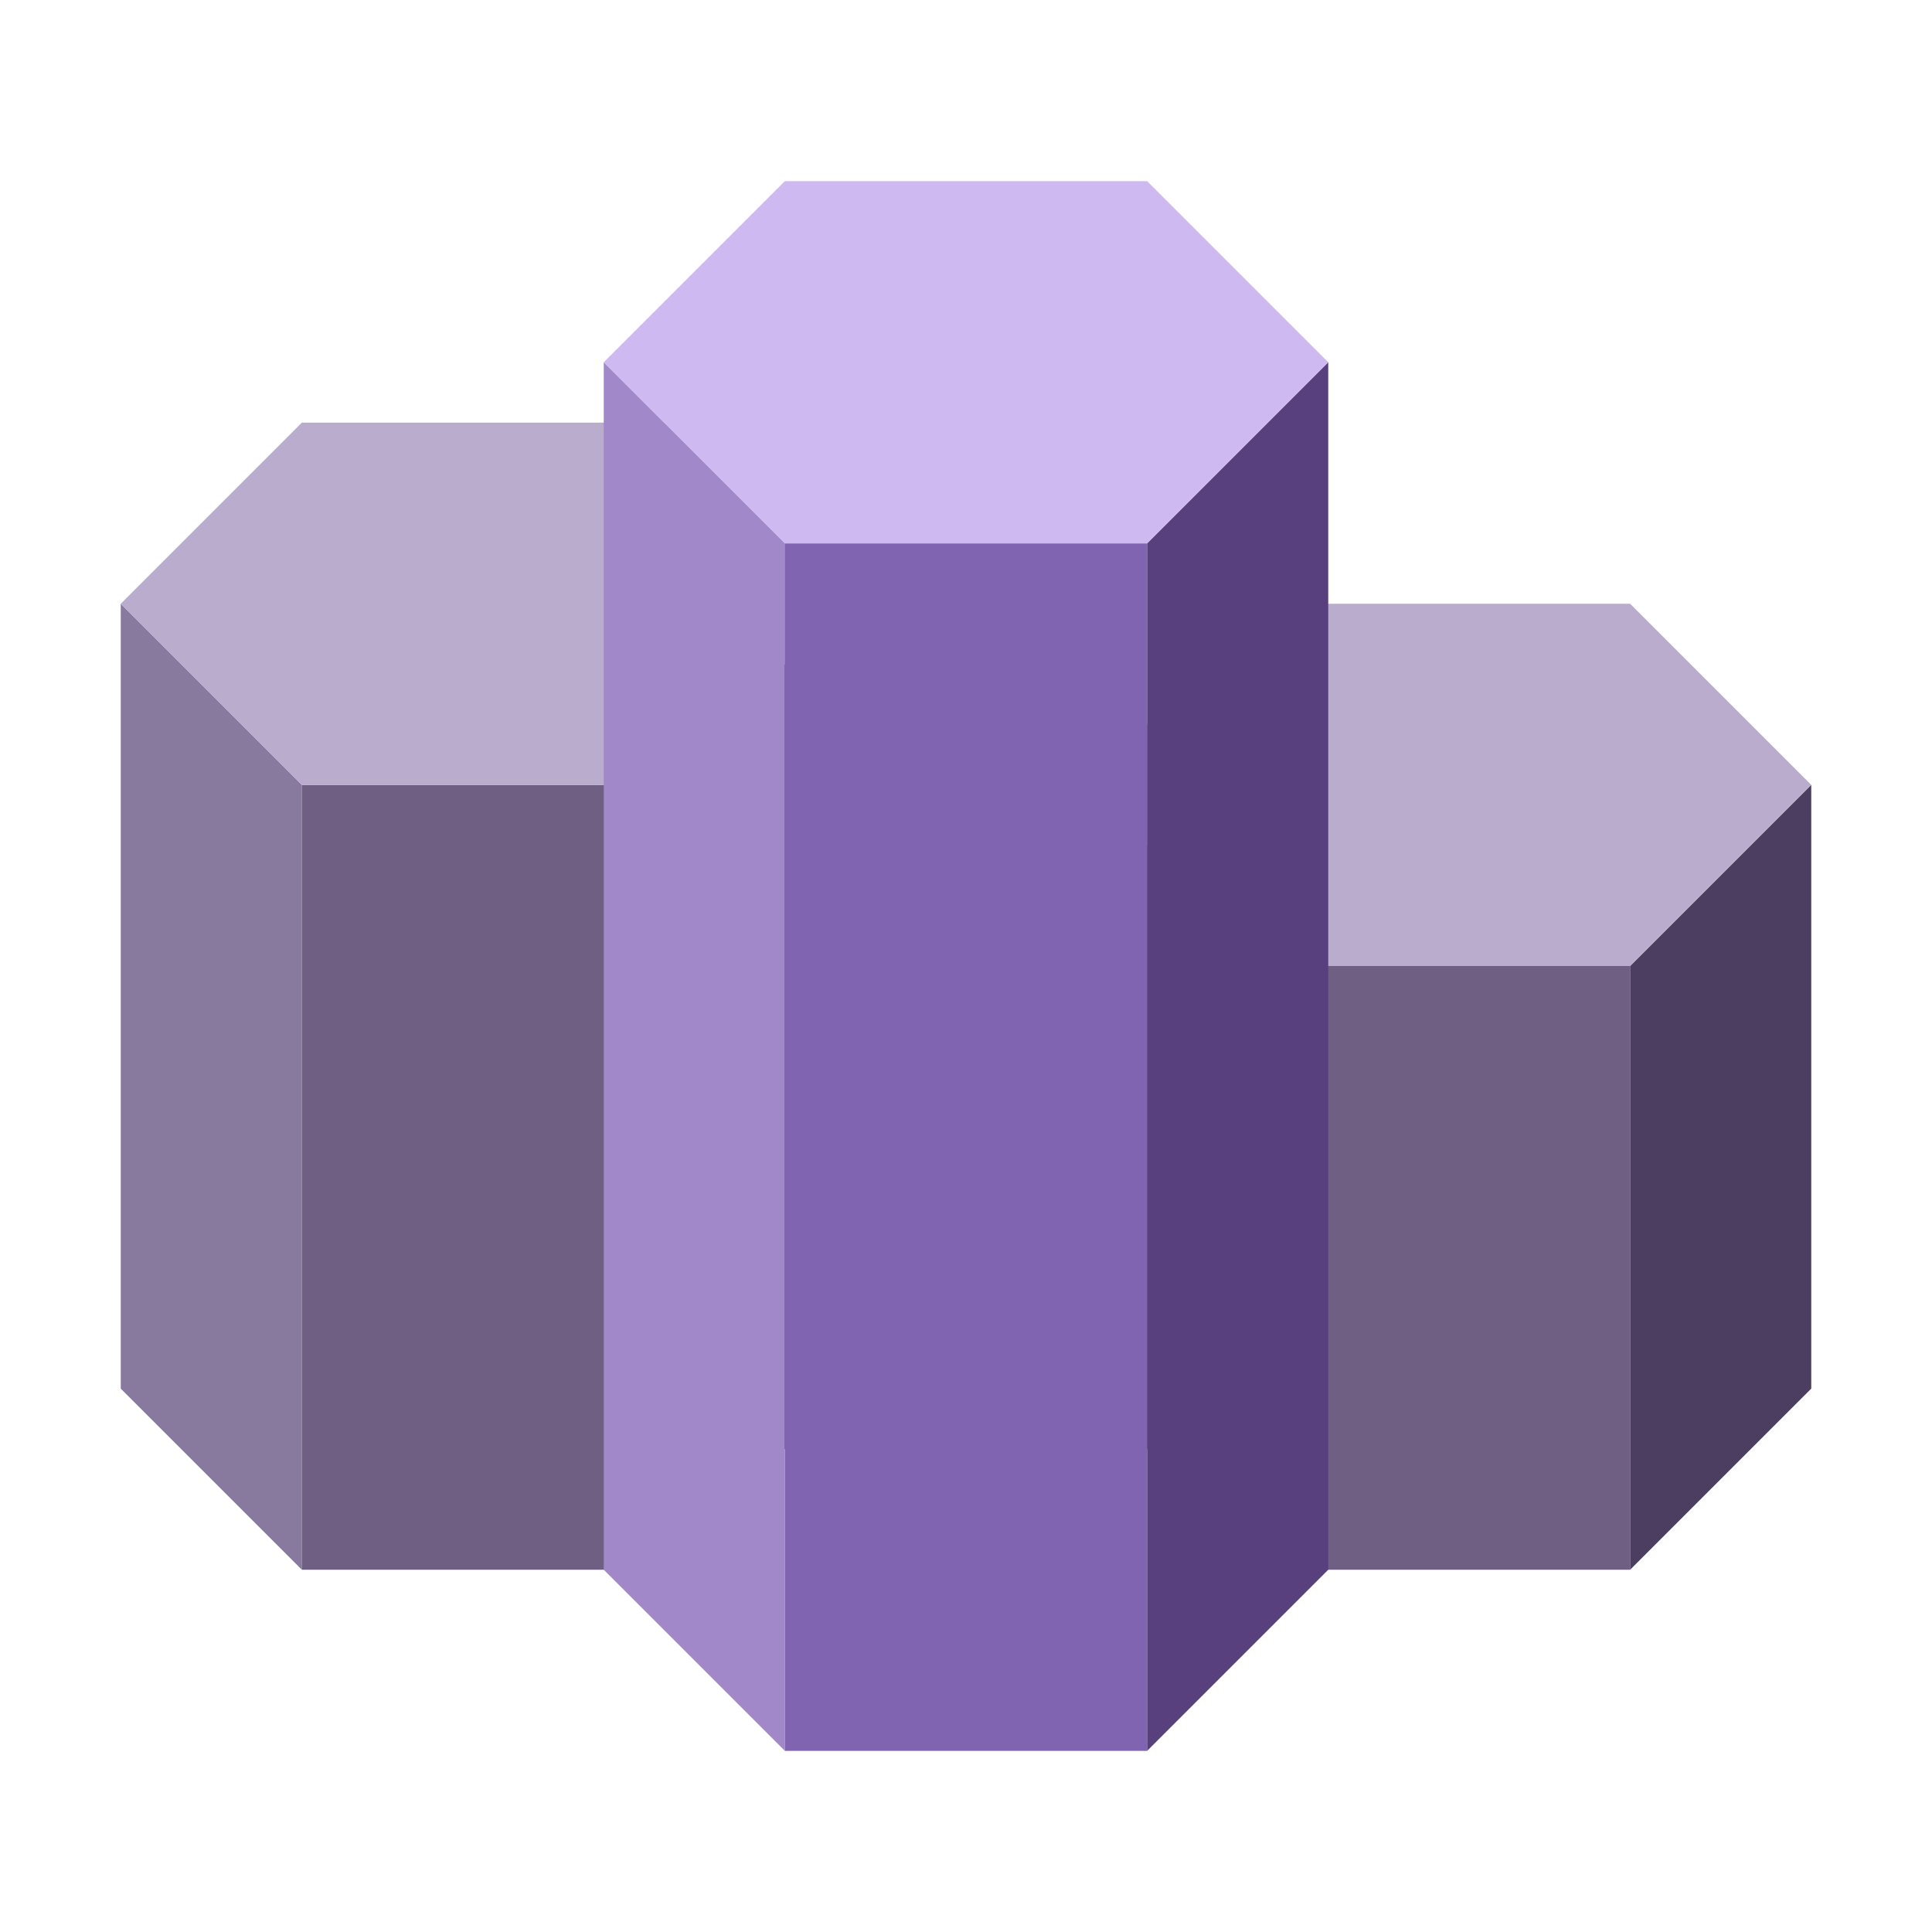
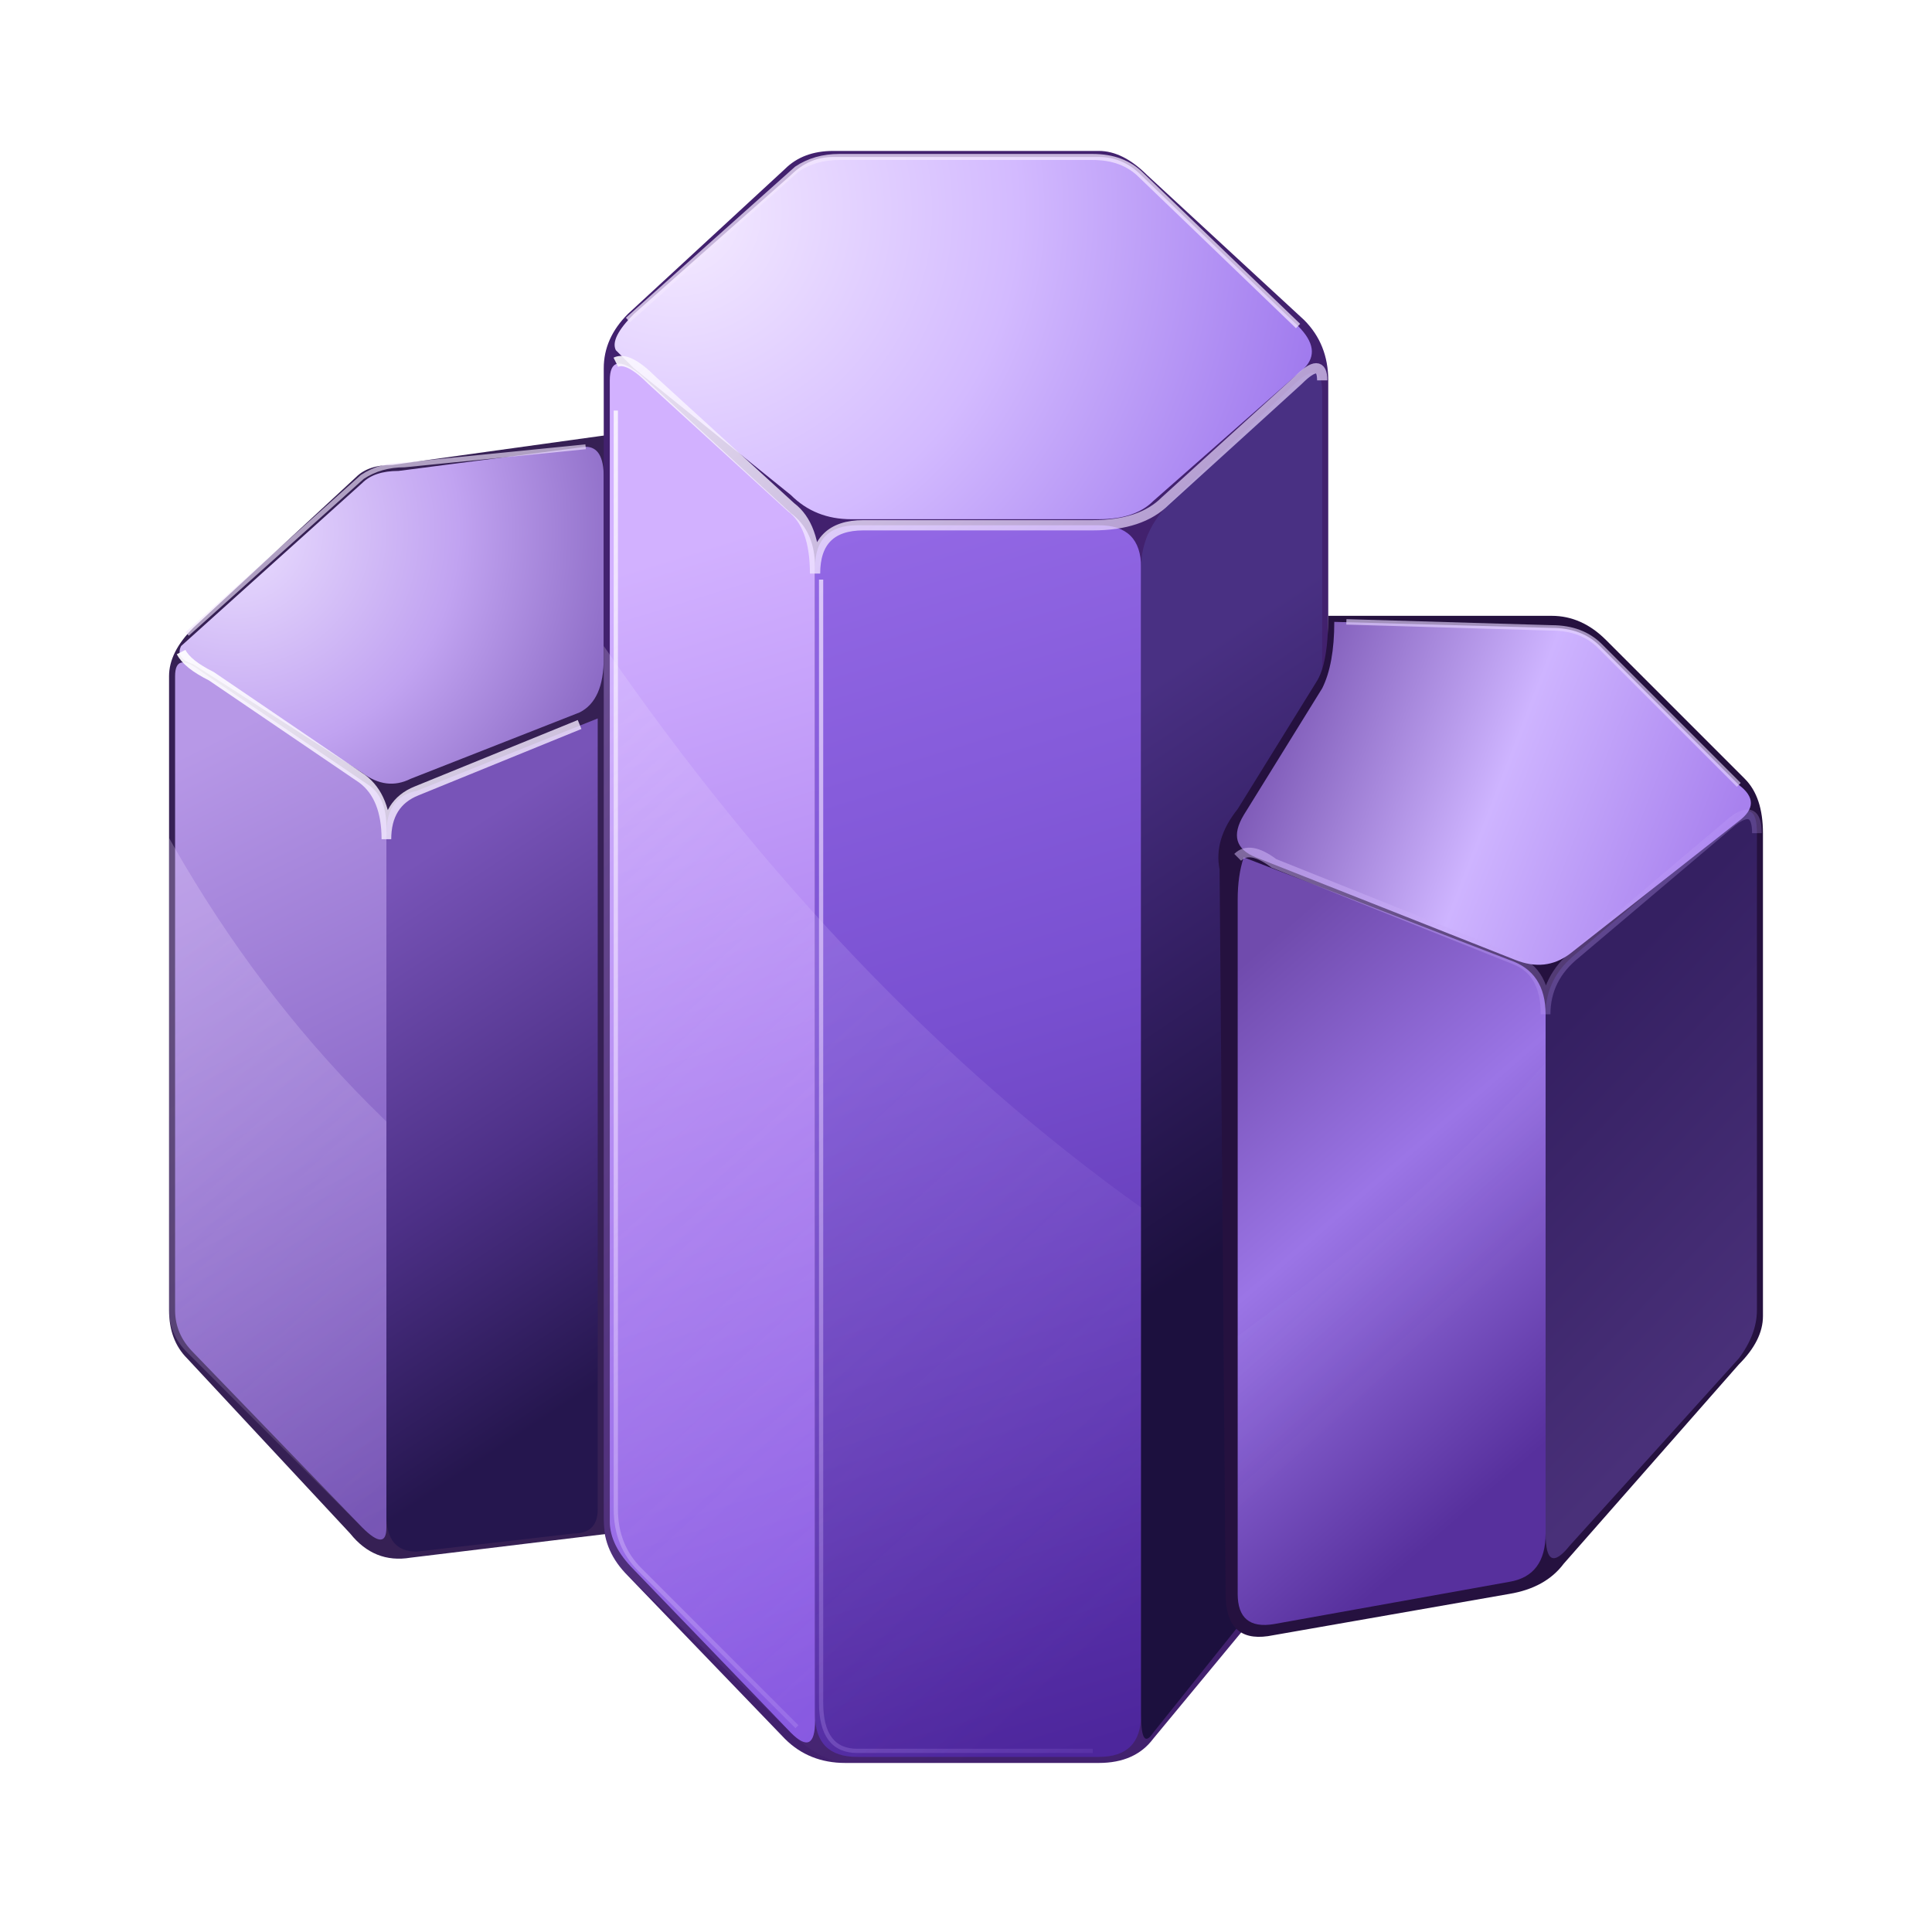
- <svg xmlns="http://www.w3.org/2000/svg" viewBox="0 0 128 128" width="128" height="128" role="img" aria-label="Basalt Sync">
-   <path d="M8 40 20 52V104L8 92Z" fill="#88799E" />
-   <path d="M20 52H44V104H20Z" fill="#6E5F83" />
-   <path d="M44 52 56 40V92L44 104Z" fill="#4C3E60" />
-   <path d="M8 40 20 28H44L56 40 44 52H20Z" fill="#BAACCD" />
-   <path d="M72 52 84 64V104L72 92Z" fill="#88799E" />
-   <path d="M84 64H108V104H84Z" fill="#6E5F83" />
-   <path d="M108 64 120 52V92L108 104Z" fill="#4C3E60" />
-   <path d="M72 52 84 40H108L120 52 108 64H84Z" fill="#BAACCD" />
-   <path d="M40 24 52 36V116L40 104Z" fill="#A188C8" />
-   <path d="M52 36H76V116H52Z" fill="#8063B1" />
-   <path d="M76 36 88 24V104L76 116Z" fill="#58407F" />
-   <path d="M40 24 52 12H76L88 24 76 36H52Z" fill="#CEB9F0" />
+ <svg xmlns="http://www.w3.org/2000/svg" viewBox="0 0 320 320" width="320" height="320" role="img" aria-labelledby="title">
+   <defs>
+     <radialGradient id="cap" cx="112" cy="35" r="113" gradientUnits="userSpaceOnUse">
+       <stop stop-color="#f5ecff" />
+       <stop offset=".5" stop-color="#d3baff" />
+       <stop offset="1" stop-color="#9b74ec" />
+     </radialGradient>
+     <radialGradient id="left-cap" cx="39" cy="88" r="71" gradientUnits="userSpaceOnUse">
+       <stop stop-color="#ebdfff" />
+       <stop offset=".52" stop-color="#c1a3f1" />
+       <stop offset="1" stop-color="#8260bd" />
+     </radialGradient>
+     <linearGradient id="right-cap" x1="209" y1="116" x2="284" y2="145" gradientUnits="userSpaceOnUse">
+       <stop stop-color="#7752b1" />
+       <stop offset=".52" stop-color="#ceb4ff" />
+       <stop offset="1" stop-color="#a881ee" />
+     </linearGradient>
+     <linearGradient id="left-face" x1="26" y1="127" x2="83" y2="241" gradientUnits="userSpaceOnUse">
+       <stop stop-color="#b798e7" />
+       <stop offset=".58" stop-color="#8a68c8" />
+       <stop offset="1" stop-color="#6845aa" />
+     </linearGradient>
+     <linearGradient id="left-side" x1="58" y1="150" x2="107" y2="224" gradientUnits="userSpaceOnUse">
+       <stop stop-color="#7854b8" />
+       <stop offset=".55" stop-color="#4d3087" />
+       <stop offset="1" stop-color="#25164e" />
+     </linearGradient>
+     <linearGradient id="center-left" x1="98" y1="96" x2="154" y2="276" gradientUnits="userSpaceOnUse">
+       <stop stop-color="#d2b1ff" />
+       <stop offset=".47" stop-color="#ac80f0" />
+       <stop offset="1" stop-color="#8657e0" />
+     </linearGradient>
+     <linearGradient id="center-front" x1="132" y1="91" x2="192" y2="286" gradientUnits="userSpaceOnUse">
+       <stop stop-color="#9368e5" />
+       <stop offset=".4" stop-color="#7950d1" />
+       <stop offset="1" stop-color="#4d269c" />
+     </linearGradient>
+     <linearGradient id="center-side" x1="181" y1="120" x2="228" y2="190" gradientUnits="userSpaceOnUse">
+       <stop stop-color="#493083" />
+       <stop offset=".45" stop-color="#352065" />
+       <stop offset="1" stop-color="#1c103e" />
+     </linearGradient>
+     <linearGradient id="right-front" x1="202" y1="163" x2="263" y2="233" gradientUnits="userSpaceOnUse">
+       <stop stop-color="#704bad" />
+       <stop offset=".45" stop-color="#9b75e6" />
+       <stop offset="1" stop-color="#57309d" />
+     </linearGradient>
+     <linearGradient id="right-side" x1="252" y1="177" x2="294" y2="217" gradientUnits="userSpaceOnUse">
+       <stop stop-color="#352062" />
+       <stop offset="1" stop-color="#493079" />
+     </linearGradient>
+     <linearGradient id="rim" x1="78" y1="58" x2="244" y2="231" gradientUnits="userSpaceOnUse">
+       <stop stop-color="#fff" stop-opacity=".95" />
+       <stop offset=".48" stop-color="#e6d2ff" stop-opacity=".65" />
+       <stop offset="1" stop-color="#ad87f2" stop-opacity=".12" />
+     </linearGradient>
+     <linearGradient id="reflection" x1="74" y1="116" x2="201" y2="256" gradientUnits="userSpaceOnUse">
+       <stop stop-color="#ead9ff" stop-opacity=".26" />
+       <stop offset="1" stop-color="#cfb4ff" stop-opacity="0" />
+     </linearGradient>
+     <clipPath id="left-clip">
+       <path d="M28 112Q28 108 33 111L61 130Q64 132 64 137V253Q64 257 60 253L31 224Q28 221 28 217Z" />
+     </clipPath>
+     <clipPath id="center-clip">
+       <path d="M100 61Q100 57 105 61L132 85Q135 87 135 93Q135 87 142 87H182Q189 87 189 94V285Q189 292 182 292H141Q136 292 131 287L103 260Q100 257 100 251Z" />
+     </clipPath>
+     <clipPath id="right-clip">
+       <path d="M205 142L250 159Q256 161 256 167V254Q256 261 250 262L211 269Q205 270 205 264Z" />
+     </clipPath>
+   </defs>
+   <path d="M28 112Q28 108 32 104L59 79Q61 77 65 77L101 72V254L68 258Q62 259 58 254L31 225Q28 222 28 217Z" fill="#362054" />
+   <path d="M29 112Q29 108 33 111L61 130Q64 132 64 137V253Q64 257 60 253L32 224Q29 221 29 217Z" fill="url(#left-face)" />
+   <path d="M64 138Q64 132 69 131L99 119V250Q99 254 95 254L69 257Q64 257 64 251Z" fill="url(#left-side)" />
+   <path d="M30 107L60 80Q62 78 66 78L97 74Q100 74 100 79V109Q100 116 96 118L68 129Q64 131 60 128L32 110Q29 109 30 107Z" fill="url(#left-cap)" />
+   <path d="M30 108Q31 110 35 112L60 129Q64 132 64 139M64 139Q64 133 69 131L96 120" fill="none" stroke="url(#rim)" stroke-width="1.6" />
+   <path d="M31 105L60 79Q63 77 67 77L97 74" fill="none" stroke="#f1e5ff" stroke-opacity=".65" stroke-width=".8" />
+   <path d="M27 137Q54 186 100 213V270H27Z" fill="url(#reflection)" clip-path="url(#left-clip)" />
+   <path d="M100 61Q100 56 104 52L130 28Q133 25 138 25H182Q186 25 190 29L216 53Q220 57 220 63V246Q220 253 215 259L191 288Q188 292 182 292H140Q134 292 130 288L104 261Q100 257 100 252Z" fill="#42216e" />
+   <path d="M101 63Q101 58 106 62L131 85Q135 88 135 94V285Q135 291 131 287L105 260Q101 256 101 252Z" fill="url(#center-left)" />
+   <path d="M135 94Q135 87 142 87H182Q189 87 189 94V284Q189 291 182 291H142Q135 291 135 284Z" fill="url(#center-front)" />
+   <path d="M189 94Q189 88 194 83L214 64Q219 59 219 65V246Q219 252 215 257L191 287Q189 290 189 284Z" fill="url(#center-side)" />
+   <path d="M102 58Q101 56 105 52L131 29Q134 26 138 26H182Q186 26 189 29L215 54Q219 58 216 61L191 83Q188 86 182 86H141Q135 86 131 82L105 61Z" fill="url(#cap)" />
+   <path d="M104 53L132 28Q135 26 139 26H181Q186 26 189 29L215 54" fill="none" stroke="#f3e7ff" stroke-opacity=".75" stroke-width="1" />
+   <path d="M102 60Q104 59 108 63L131 84Q135 87 135 95M135 95Q135 87 143 87H181Q189 87 193 83L215 63Q219 59 219 63" fill="none" stroke="url(#rim)" stroke-width="1.7" />
+   <path d="M100 107Q140 165 189 200V292H100Z" fill="url(#reflection)" clip-path="url(#center-clip)" />
+   <path d="M102 68V250Q102 256 106 260L132 286M136 96V282Q136 290 142 290H181" fill="none" stroke="url(#rim)" stroke-width=".7" />
+   <path d="M220 102H257Q262 102 266 106L289 129Q292 132 292 138V218Q292 222 288 226L259 259Q256 263 250 264L210 271Q203 272 203 264L202 144Q201 139 205 134L218 113Q220 110 220 102Z" fill="#25113f" />
+   <path d="M206 142L250 159Q256 161 256 168V254Q256 261 250 262L211 269Q205 270 205 264V149Q205 145 206 142Z" fill="url(#right-front)" />
+   <path d="M256 168Q256 162 261 158L287 136Q291 132 291 138V217Q291 221 288 225L260 256Q256 261 256 254Z" fill="url(#right-side)" />
+   <path d="M221 103L257 104Q262 104 265 107L288 130Q292 133 288 136L260 158Q256 161 251 159L208 142Q203 140 206 135L219 114Q221 110 221 103Z" fill="url(#right-cap)" />
+   <path d="M223 103L257 104Q262 104 265 107L288 130" fill="none" stroke="#e5d5ff" stroke-opacity=".65" stroke-width=".9" />
+   <path d="M205 142Q207 140 211 143L251 159Q256 161 256 168M256 168Q256 162 261 158L287 136Q291 133 291 138" fill="none" stroke="url(#rim)" stroke-width="1.6" />
+   <path d="M204 222Q236 199 256 176V264L204 274Z" fill="url(#reflection)" clip-path="url(#right-clip)" />
</svg>
